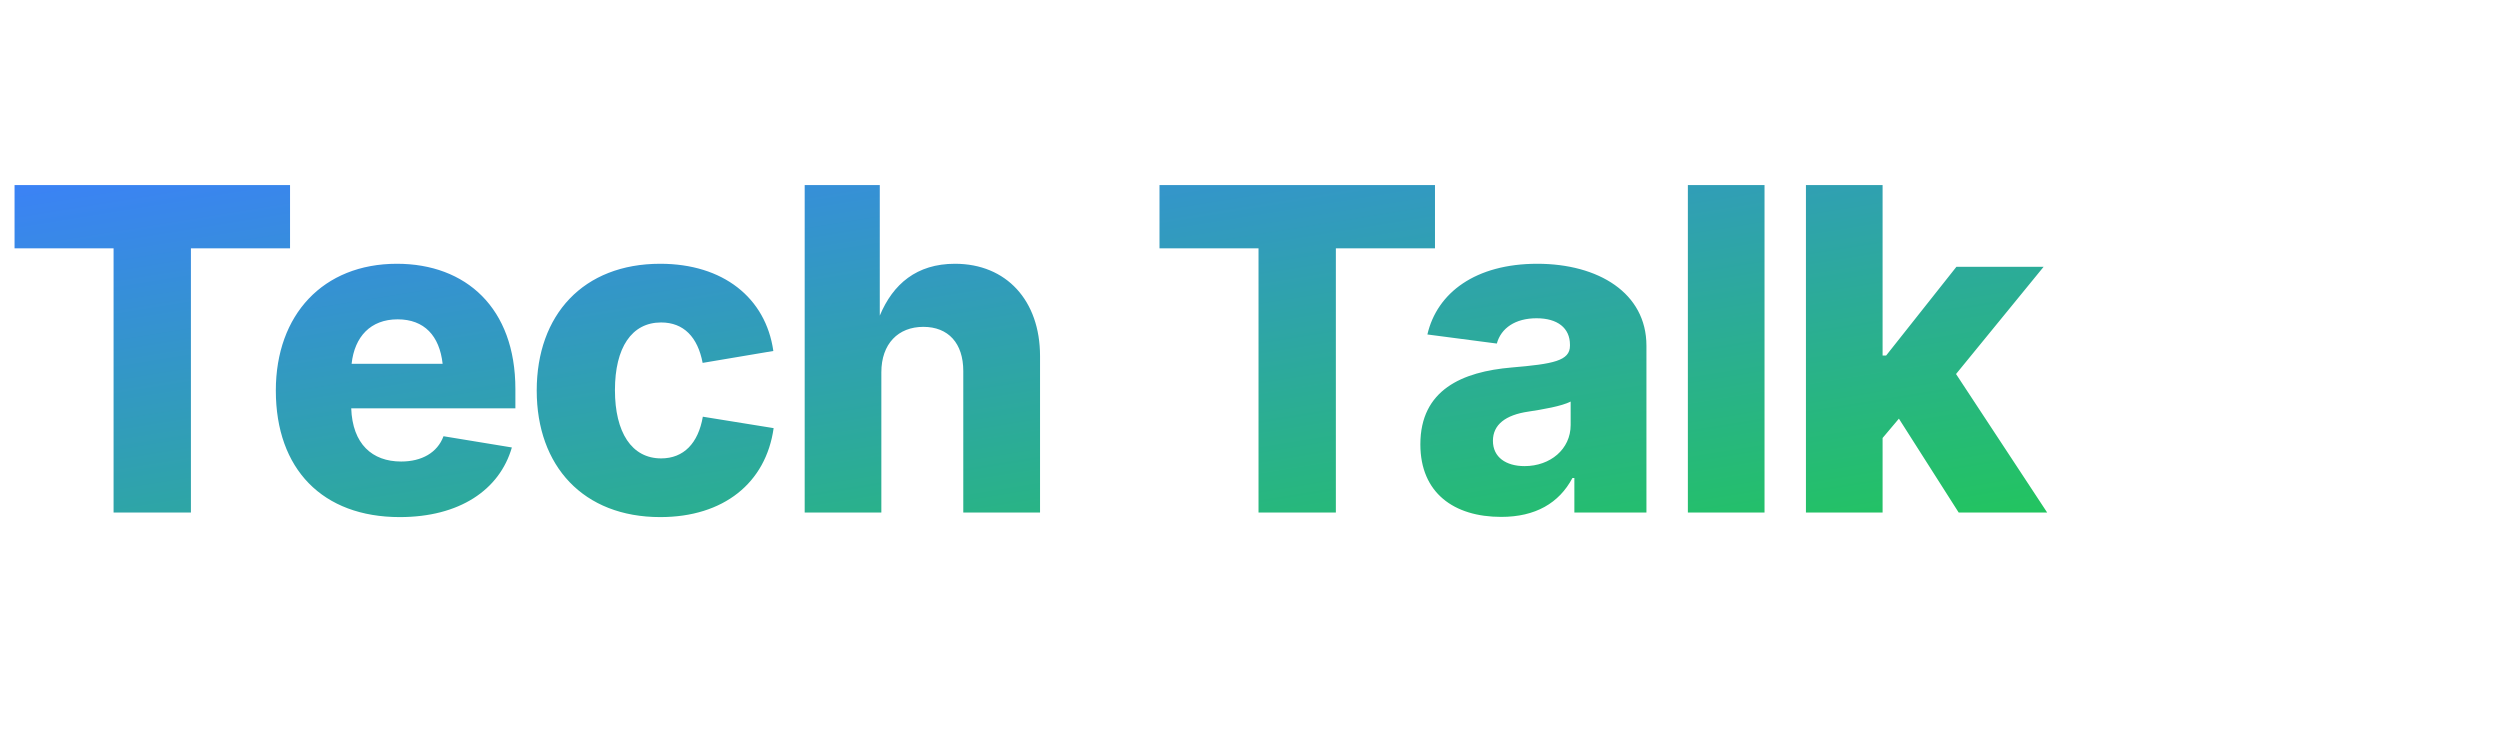
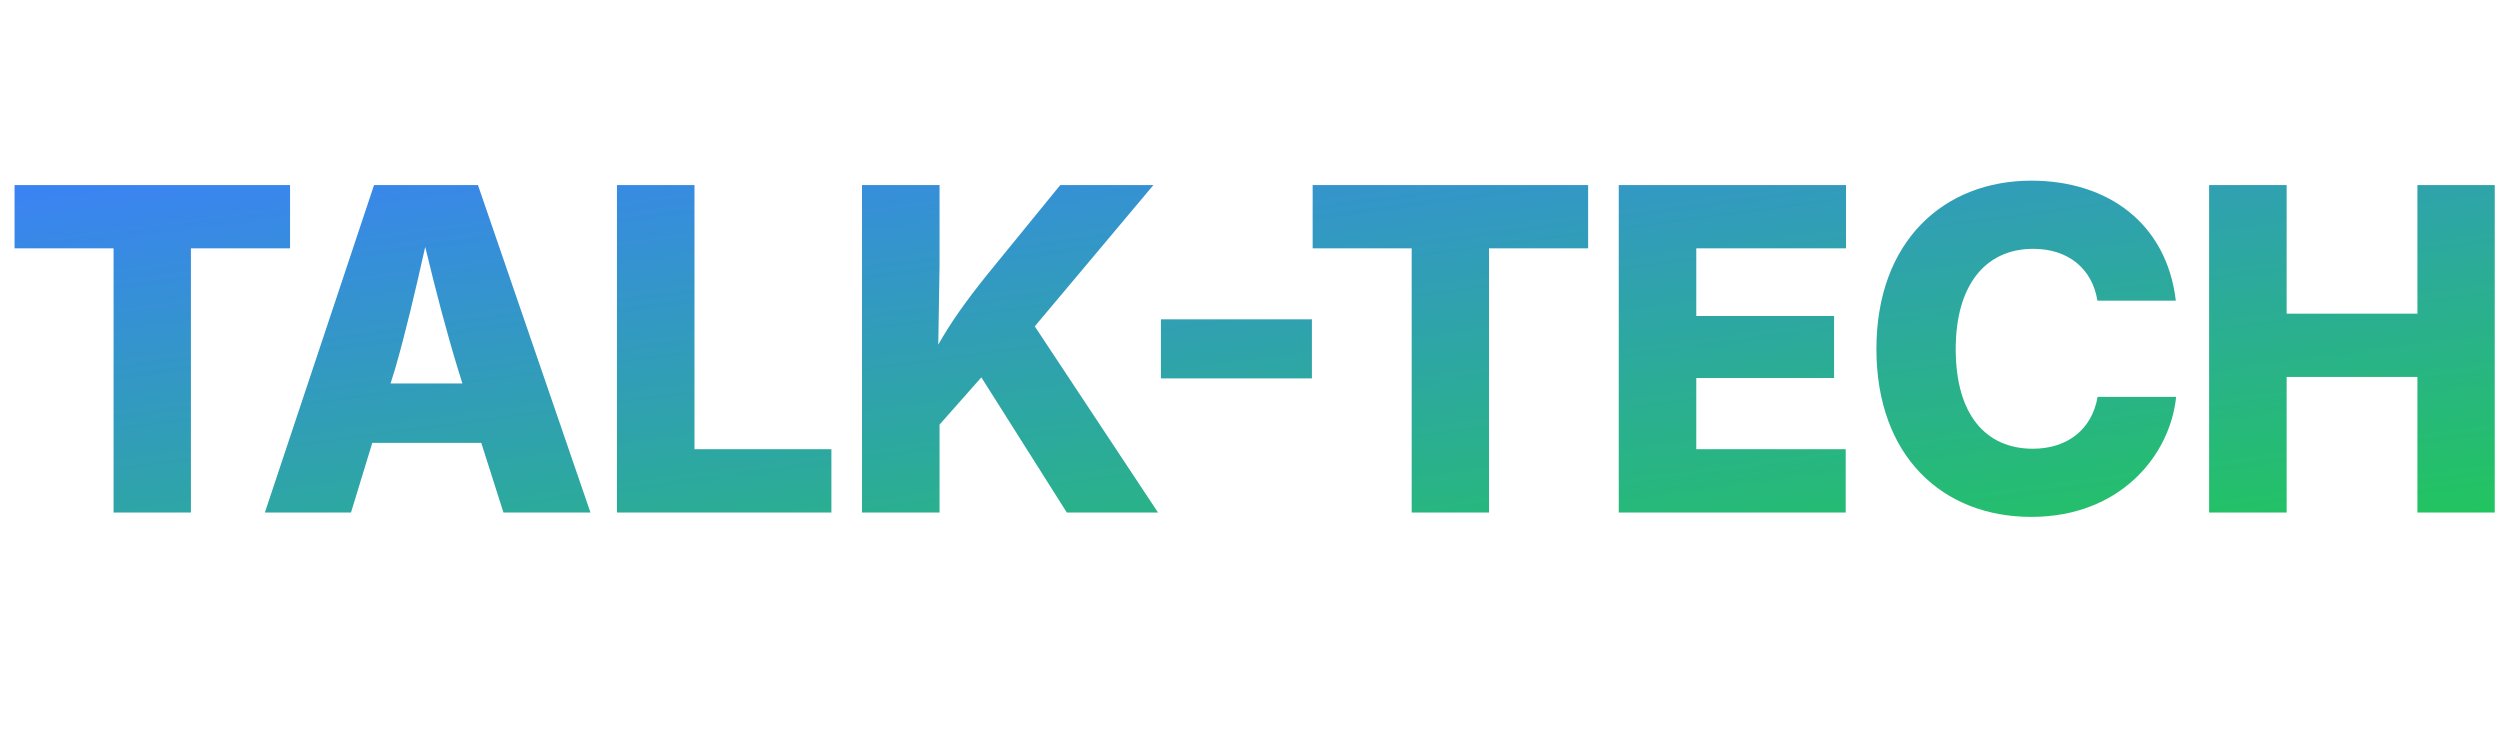
<svg xmlns="http://www.w3.org/2000/svg" viewBox="0 0 400 120" font-family="Inter, system-ui, -apple-system, sans-serif">
  <defs>
    <linearGradient id="g" x1="0%" y1="0%" x2="100%" y2="100%">
      <stop offset="0%" stop-color="#3b82f6" />
      <stop offset="100%" stop-color="#22c55e" />
    </linearGradient>
  </defs>
-   <text x="0" y="82" font-size="72" font-weight="800" fill="url(#g)" letter-spacing="-1.5">Tech Talk</text>
+   <text x="0" y="82" font-size="72" font-weight="800" fill="url(#g)" letter-spacing="-1.5">TALK-TECH</text>
</svg>
